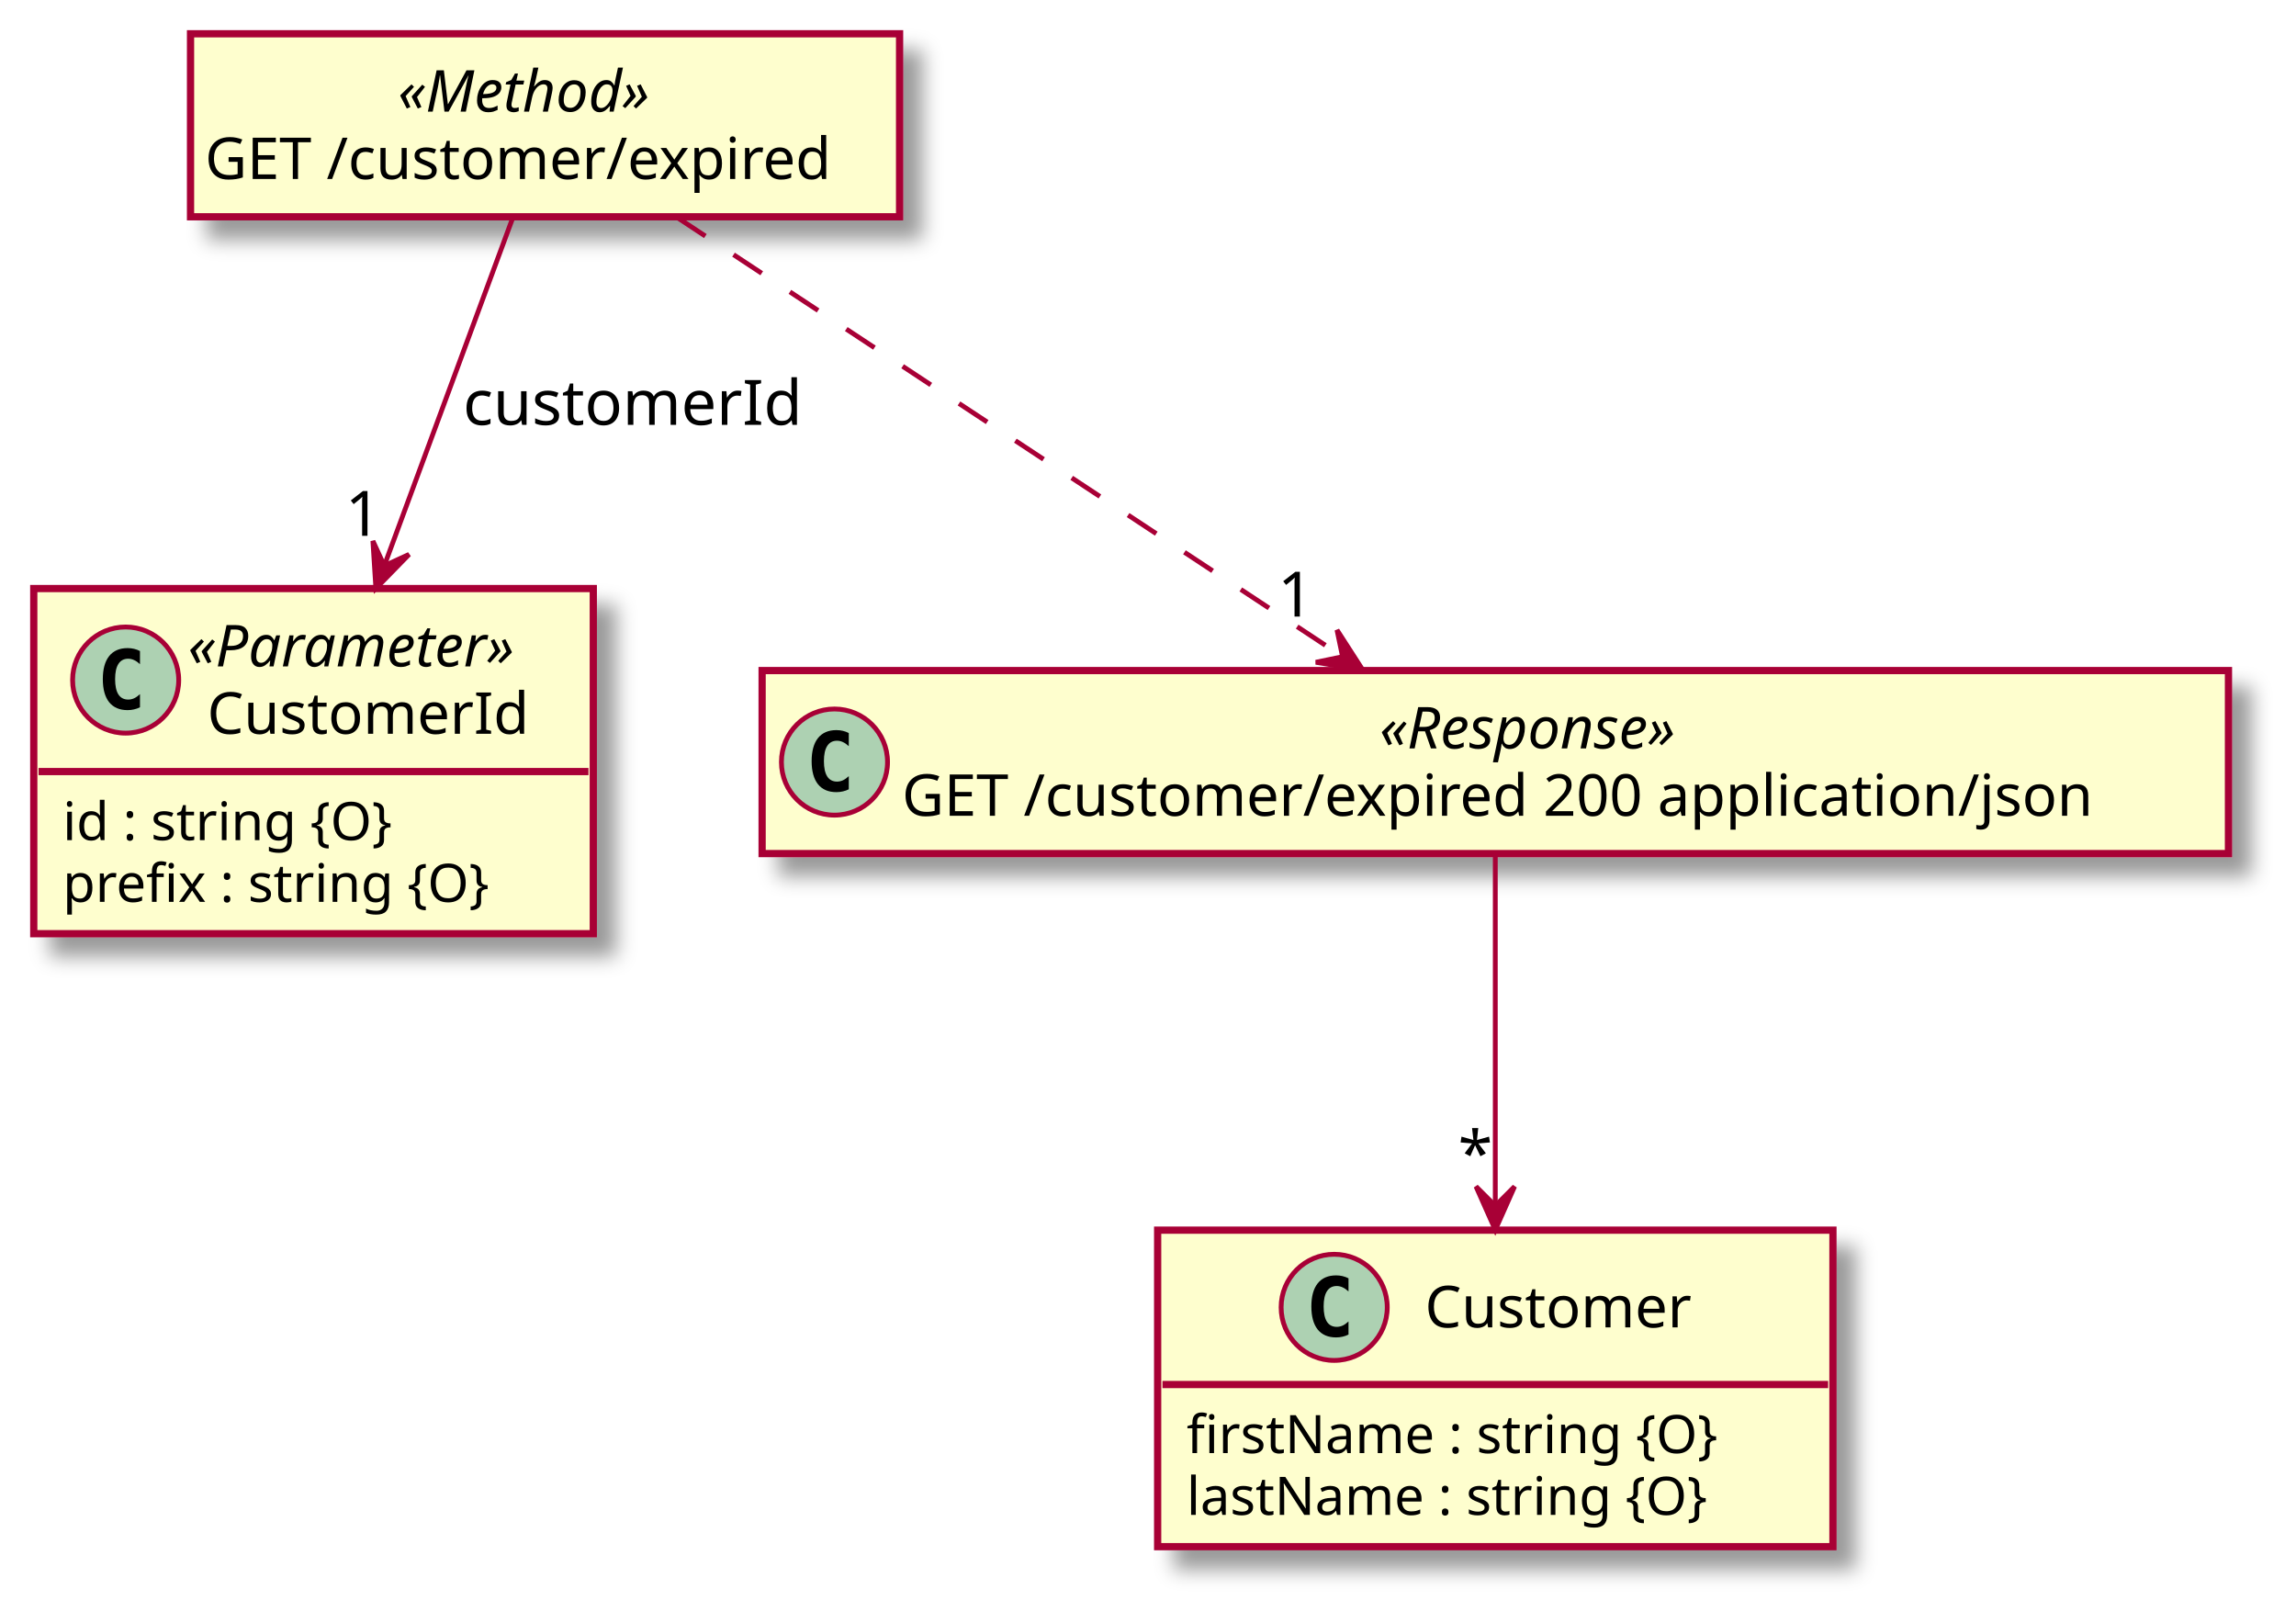
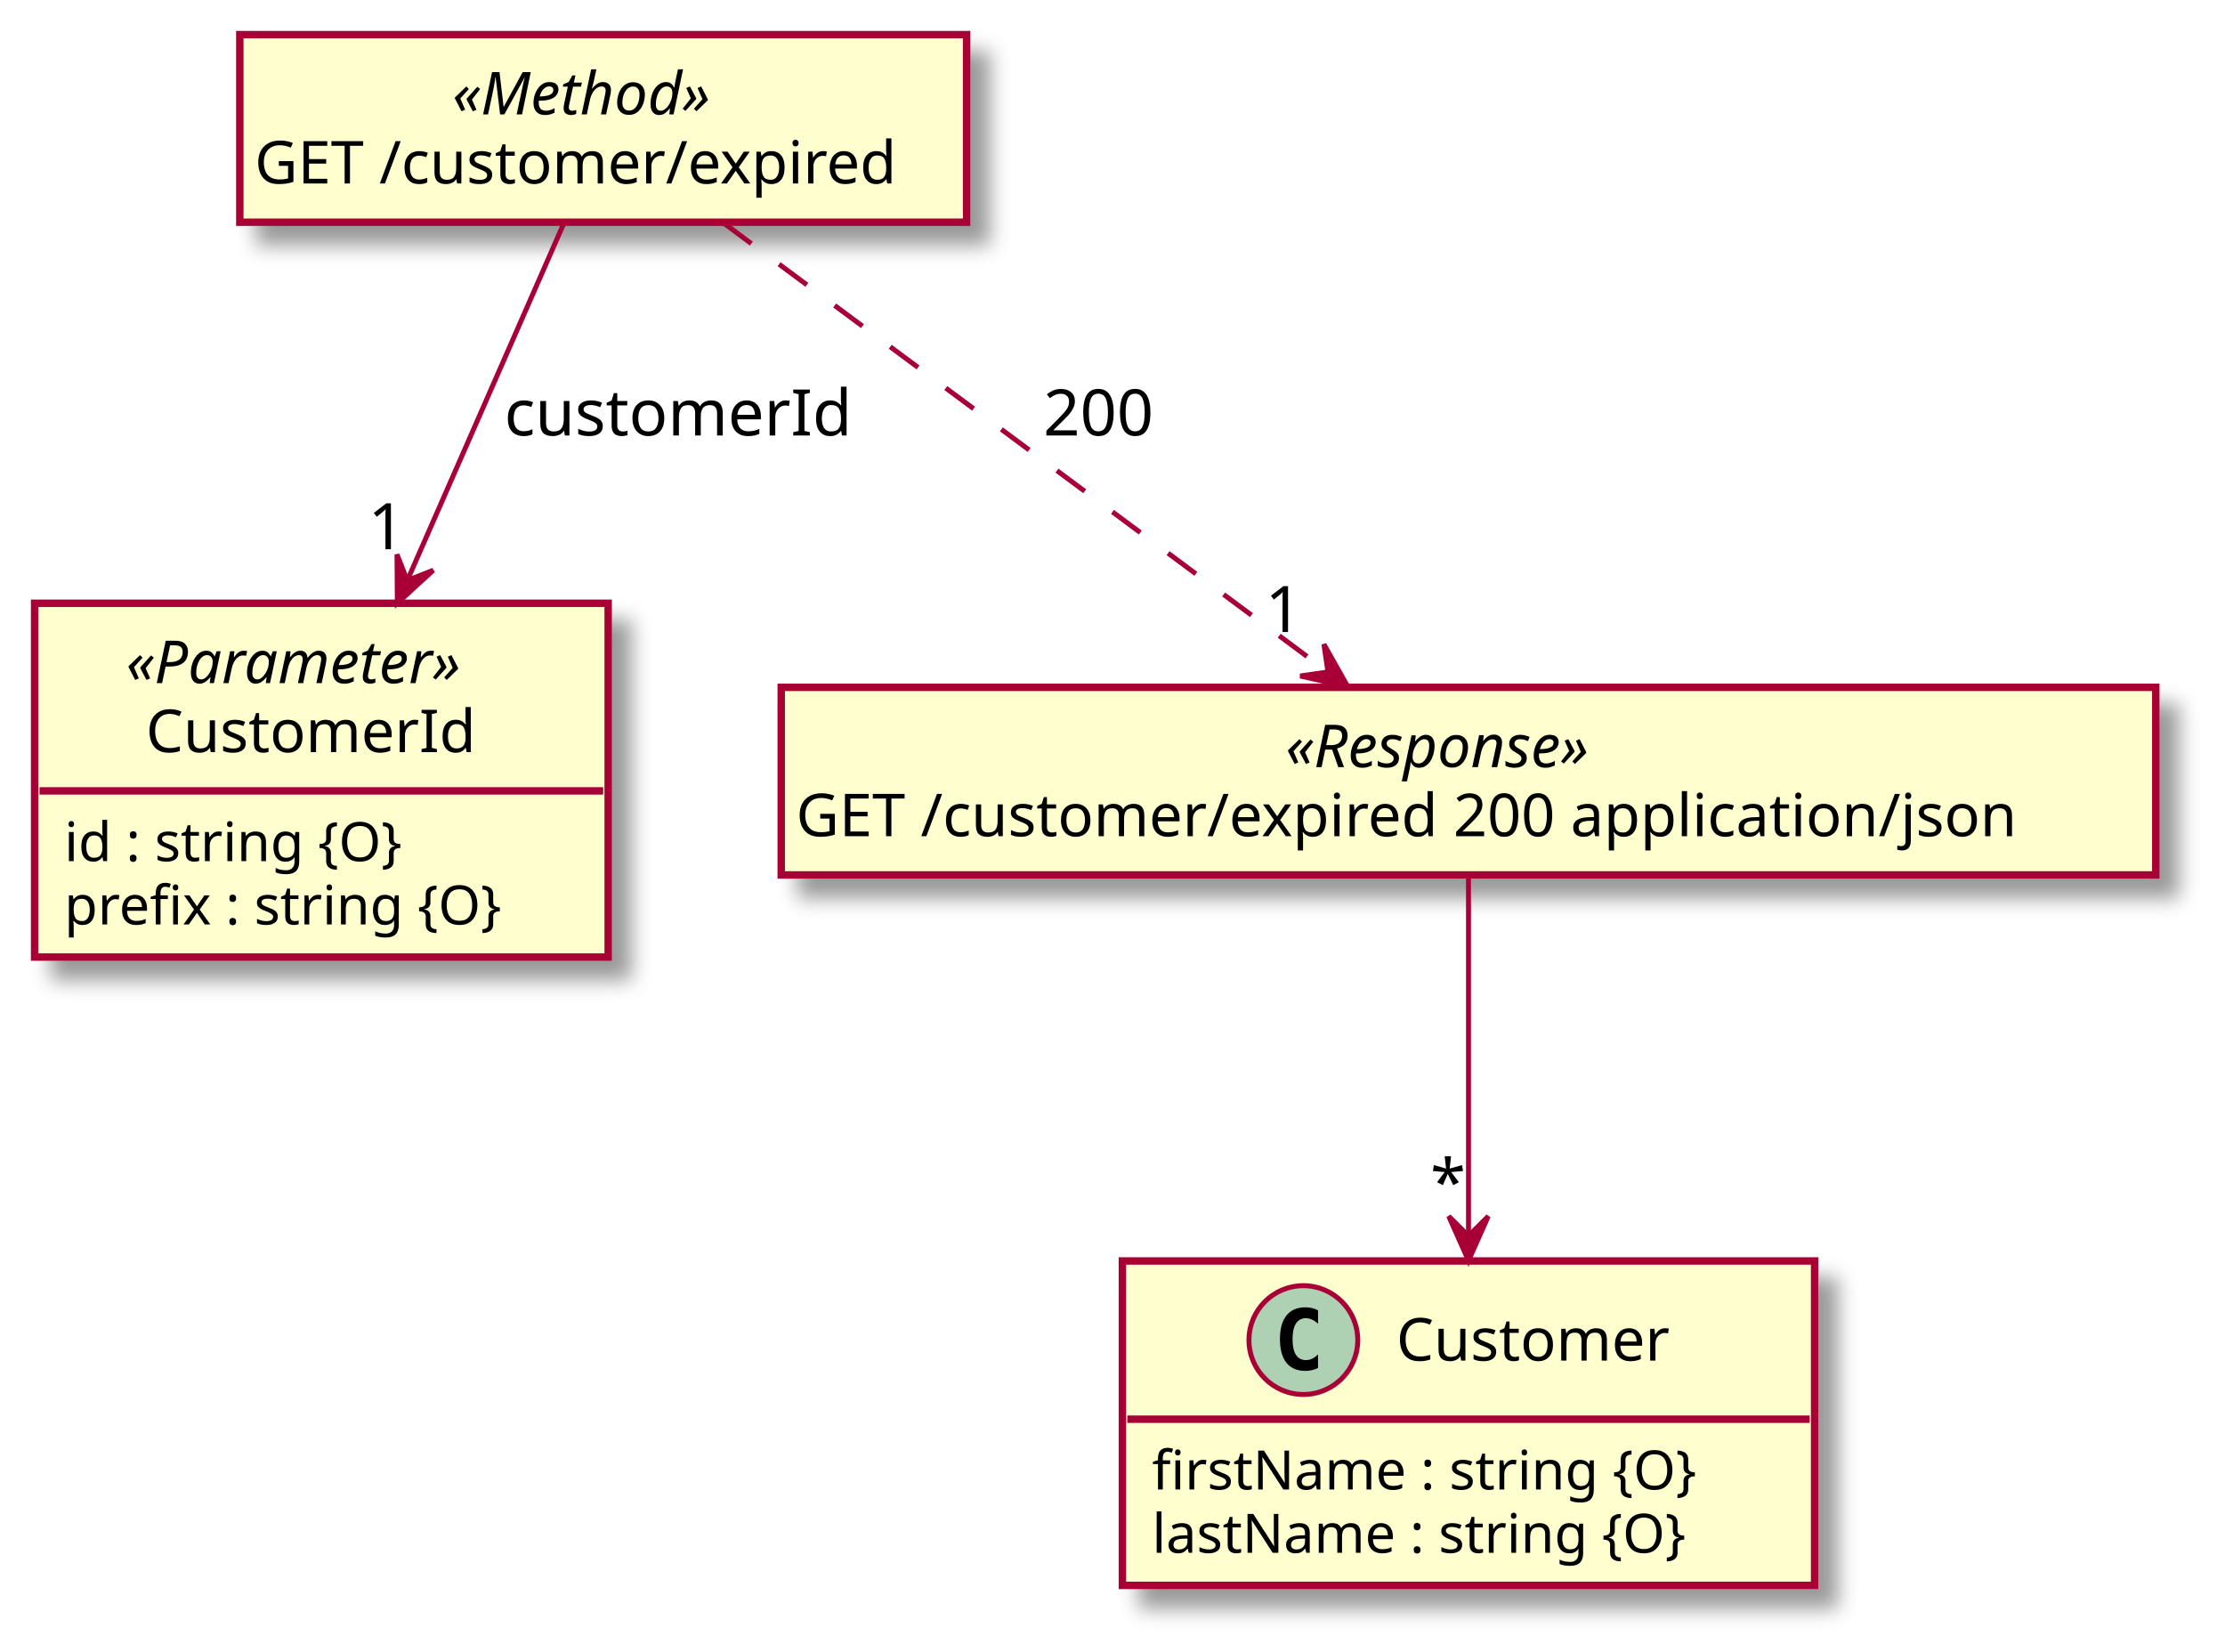
- <svg xmlns="http://www.w3.org/2000/svg" contentScriptType="application/ecmascript" contentStyleType="text/css" height="334px" preserveAspectRatio="none" style="width:476px;height:334px;" version="1.1" viewBox="0 0 476 334" width="476px" zoomAndPan="magnify">
+ <svg xmlns="http://www.w3.org/2000/svg" contentScriptType="application/ecmascript" contentStyleType="text/css" height="334px" preserveAspectRatio="none" style="width:450px;height:334px;" version="1.1" viewBox="0 0 450 334" width="450px" zoomAndPan="magnify">
  <defs>
-     <filter height="300%" id="fwxx872boibd7" width="300%" x="-1" y="-1">
+     <filter height="300%" id="fhhvaxcyf2o3h" width="300%" x="-1" y="-1">
      <feGaussianBlur result="blurOut" stdDeviation="2.0" />
      <feColorMatrix in="blurOut" result="blurOut2" type="matrix" values="0 0 0 0 0 0 0 0 0 0 0 0 0 0 0 0 0 0 .4 0" />
      <feOffset dx="4.0" dy="4.0" in="blurOut2" result="blurOut3" />
      <feBlend in="SourceGraphic" in2="blurOut3" mode="normal" />
    </filter>
  </defs>
  <g>
-     <rect codeLine="6" fill="#FEFECE" filter="url(#fwxx872boibd7)" height="65.609" id="Customer" style="stroke:#A80036;stroke-width:1.5;" width="140" x="240" y="255" />
-     <ellipse cx="276.6" cy="271" fill="#ADD1B2" rx="11" ry="11" style="stroke:#A80036;stroke-width:1.0;" />
-     <path d="M279.569,276.641 Q278.991,276.938 278.35,277.078 Q277.709,277.234 277.006,277.234 Q274.506,277.234 273.178,275.594 Q271.866,273.938 271.866,270.812 Q271.866,267.688 273.178,266.031 Q274.506,264.375 277.006,264.375 Q277.709,264.375 278.35,264.531 Q279.006,264.688 279.569,264.984 L279.569,267.703 Q278.944,267.125 278.35,266.859 Q277.756,266.578 277.131,266.578 Q275.788,266.578 275.1,267.656 Q274.413,268.719 274.413,270.812 Q274.413,272.906 275.1,273.984 Q275.788,275.047 277.131,275.047 Q277.756,275.047 278.35,274.781 Q278.944,274.5 279.569,273.922 L279.569,276.641 Z " fill="#000000" />
-     <text fill="#000000" font-family="sans-serif" font-size="12" lengthAdjust="spacing" textLength="60" x="295.4" y="275.154">Customer</text>
-     <line style="stroke:#A80036;stroke-width:1.5;" x1="241" x2="379" y1="287" y2="287" />
-     <text fill="#000000" font-family="sans-serif" font-size="11" lengthAdjust="spacing" textLength="128" x="246" y="301.21">firstName : string {O}</text>
-     <text fill="#000000" font-family="sans-serif" font-size="11" lengthAdjust="spacing" textLength="126" x="246" y="314.015">lastName : string {O}</text>
-     <rect codeLine="11" fill="#FEFECE" filter="url(#fwxx872boibd7)" height="71.547" id="CustomerId" style="stroke:#A80036;stroke-width:1.5;" width="116" x="7" y="122" />
-     <ellipse cx="26.05" cy="140.969" fill="#ADD1B2" rx="11" ry="11" style="stroke:#A80036;stroke-width:1.0;" />
-     <path d="M29.019,146.609 Q28.441,146.906 27.8,147.047 Q27.159,147.203 26.456,147.203 Q23.956,147.203 22.628,145.562 Q21.316,143.906 21.316,140.781 Q21.316,137.656 22.628,136 Q23.956,134.344 26.456,134.344 Q27.159,134.344 27.8,134.5 Q28.456,134.656 29.019,134.953 L29.019,137.672 Q28.394,137.094 27.8,136.828 Q27.206,136.547 26.581,136.547 Q25.238,136.547 24.55,137.625 Q23.863,138.688 23.863,140.781 Q23.863,142.875 24.55,143.953 Q25.238,145.016 26.581,145.016 Q27.206,145.016 27.8,144.75 Q28.394,144.469 29.019,143.891 L29.019,146.609 Z " fill="#000000" />
-     <text fill="#000000" font-family="sans-serif" font-size="12" font-style="italic" lengthAdjust="spacing" textLength="79" x="38.95" y="138.139">«Parameter»</text>
-     <text fill="#000000" font-family="sans-serif" font-size="12" lengthAdjust="spacing" textLength="71" x="42.95" y="152.107">CustomerId</text>
+     <rect codeLine="8" fill="#FEFECE" filter="url(#fhhvaxcyf2o3h)" height="65.609" id="Customer" style="stroke:#A80036;stroke-width:1.5;" width="140" x="227" y="255" />
+     <ellipse cx="263.6" cy="271" fill="#ADD1B2" rx="11" ry="11" style="stroke:#A80036;stroke-width:1.0;" />
+     <path d="M266.569,276.641 Q265.991,276.938 265.35,277.078 Q264.709,277.234 264.006,277.234 Q261.506,277.234 260.178,275.594 Q258.866,273.938 258.866,270.812 Q258.866,267.688 260.178,266.031 Q261.506,264.375 264.006,264.375 Q264.709,264.375 265.35,264.531 Q266.006,264.688 266.569,264.984 L266.569,267.703 Q265.944,267.125 265.35,266.859 Q264.756,266.578 264.131,266.578 Q262.788,266.578 262.1,267.656 Q261.413,268.719 261.413,270.812 Q261.413,272.906 262.1,273.984 Q262.788,275.047 264.131,275.047 Q264.756,275.047 265.35,274.781 Q265.944,274.5 266.569,273.922 L266.569,276.641 Z " fill="#000000" />
+     <text fill="#000000" font-family="sans-serif" font-size="12" lengthAdjust="spacing" textLength="60" x="282.4" y="275.154">Customer</text>
+     <line style="stroke:#A80036;stroke-width:1.5;" x1="228" x2="366" y1="287" y2="287" />
+     <text fill="#000000" font-family="sans-serif" font-size="11" lengthAdjust="spacing" textLength="128" x="233" y="301.21">firstName : string {O}</text>
+     <text fill="#000000" font-family="sans-serif" font-size="11" lengthAdjust="spacing" textLength="126" x="233" y="314.015">lastName : string {O}</text>
+     <rect codeLine="13" fill="#FEFECE" filter="url(#fhhvaxcyf2o3h)" height="71.547" id="CustomerId" style="stroke:#A80036;stroke-width:1.5;" width="116" x="7" y="122" />
+     <text fill="#000000" font-family="sans-serif" font-size="12" font-style="italic" lengthAdjust="spacing" textLength="79" x="25.5" y="138.139">«Parameter»</text>
+     <text fill="#000000" font-family="sans-serif" font-size="12" lengthAdjust="spacing" textLength="71" x="29.5" y="152.107">CustomerId</text>
    <line style="stroke:#A80036;stroke-width:1.5;" x1="8" x2="122" y1="159.938" y2="159.938" />
    <text fill="#000000" font-family="sans-serif" font-size="11" lengthAdjust="spacing" textLength="82" x="13" y="174.148">id : string {O}</text>
    <text fill="#000000" font-family="sans-serif" font-size="11" lengthAdjust="spacing" textLength="104" x="13" y="186.953">prefix : string {O}</text>
-     <rect codeLine="16" fill="#FEFECE" filter="url(#fwxx872boibd7)" height="37.938" id="GET /customer/expired" style="stroke:#A80036;stroke-width:1.5;" width="147" x="39.5" y="7" />
-     <text fill="#000000" font-family="sans-serif" font-size="12" font-style="italic" lengthAdjust="spacing" textLength="61" x="82.5" y="23.139">«Method»</text>
-     <text fill="#000000" font-family="sans-serif" font-size="12" lengthAdjust="spacing" textLength="141" x="42.5" y="37.107">GET /customer/expired</text>
-     <rect codeLine="19" fill="#FEFECE" filter="url(#fwxx872boibd7)" height="37.938" id="GET /customer/expired 200 application/json" style="stroke:#A80036;stroke-width:1.5;" width="304" x="158" y="139" />
-     <ellipse cx="173" cy="157.969" fill="#ADD1B2" rx="11" ry="11" style="stroke:#A80036;stroke-width:1.0;" />
-     <path d="M175.969,163.609 Q175.391,163.906 174.75,164.047 Q174.109,164.203 173.406,164.203 Q170.906,164.203 169.578,162.562 Q168.266,160.906 168.266,157.781 Q168.266,154.656 169.578,153 Q170.906,151.344 173.406,151.344 Q174.109,151.344 174.75,151.5 Q175.406,151.656 175.969,151.953 L175.969,154.672 Q175.344,154.094 174.75,153.828 Q174.156,153.547 173.531,153.547 Q172.188,153.547 171.5,154.625 Q170.812,155.688 170.812,157.781 Q170.812,159.875 171.5,160.953 Q172.188,162.016 173.531,162.016 Q174.156,162.016 174.75,161.75 Q175.344,161.469 175.969,160.891 L175.969,163.609 Z " fill="#000000" />
-     <text fill="#000000" font-family="sans-serif" font-size="12" font-style="italic" lengthAdjust="spacing" textLength="74" x="286" y="155.139">«Response»</text>
-     <text fill="#000000" font-family="sans-serif" font-size="12" lengthAdjust="spacing" textLength="272" x="187" y="169.107">GET /customer/expired 200 application/json</text>
-     <path codeLine="22" d="M106.33,45.08 C99.47,63.65 88.57,93.17 79.68,117.24 " fill="none" id="GET /customer/expired-to-CustomerId" style="stroke:#A80036;stroke-width:1.0;" />
-     <polygon fill="#A80036" points="77.93,121.97,84.81,114.922,79.668,117.282,77.309,112.141,77.93,121.97" style="stroke:#A80036;stroke-width:1.0;" />
-     <text fill="#000000" font-family="sans-serif" font-size="13" lengthAdjust="spacing" textLength="72" x="96" y="88.067">customerId</text>
-     <text fill="#000000" font-family="sans-serif" font-size="13" lengthAdjust="spacing" textLength="8" x="71.576" y="111.065">1</text>
-     <path codeLine="24" d="M310,177.07 C310,195.92 310,226.01 310,249.94 " fill="none" id="GET /customer/expired 200 application/json-to-Customer" style="stroke:#A80036;stroke-width:1.0;" />
-     <polygon fill="#A80036" points="310,254.95,314,245.95,310,249.95,306,245.95,310,254.95" style="stroke:#A80036;stroke-width:1.0;" />
-     <text fill="#000000" font-family="sans-serif" font-size="13" lengthAdjust="spacing" textLength="7" x="302.278" y="243.707">*</text>
-     <path codeLine="26" d="M140.39,45.08 C176.46,68.88 239.76,110.65 277.99,135.88 " fill="none" id="GET /customer/expired-to-GET /customer/expired 200 application/json" style="stroke:#A80036;stroke-width:1.0;stroke-dasharray:7.0,7.0;" />
-     <polygon fill="#A80036" points="282.52,138.87,277.185,130.591,278.338,136.13,272.8,137.283,282.52,138.87" style="stroke:#A80036;stroke-width:1.0;" />
-     <text fill="#000000" font-family="sans-serif" font-size="13" lengthAdjust="spacing" textLength="8" x="264.879" y="127.811">1</text>
+     <rect codeLine="18" fill="#FEFECE" filter="url(#fhhvaxcyf2o3h)" height="37.938" id="GET /customer/expired" style="stroke:#A80036;stroke-width:1.5;" width="147" x="48.5" y="7" />
+     <text fill="#000000" font-family="sans-serif" font-size="12" font-style="italic" lengthAdjust="spacing" textLength="61" x="91.5" y="23.139">«Method»</text>
+     <text fill="#000000" font-family="sans-serif" font-size="12" lengthAdjust="spacing" textLength="141" x="51.5" y="37.107">GET /customer/expired</text>
+     <rect codeLine="21" fill="#FEFECE" filter="url(#fhhvaxcyf2o3h)" height="37.938" id="GET /customer/expired 200 application/json" style="stroke:#A80036;stroke-width:1.5;" width="278" x="158" y="139" />
+     <text fill="#000000" font-family="sans-serif" font-size="12" font-style="italic" lengthAdjust="spacing" textLength="74" x="260" y="155.139">«Response»</text>
+     <text fill="#000000" font-family="sans-serif" font-size="12" lengthAdjust="spacing" textLength="272" x="161" y="169.107">GET /customer/expired 200 application/json</text>
+     <path codeLine="24" d="M114.07,45.08 C105.93,63.65 92.99,93.17 82.44,117.24 " fill="none" id="GET /customer/expired-to-CustomerId" style="stroke:#A80036;stroke-width:1.0;" />
+     <polygon fill="#A80036" points="80.36,121.97,87.624,115.32,82.359,117.387,80.291,112.121,80.36,121.97" style="stroke:#A80036;stroke-width:1.0;" />
+     <text fill="#000000" font-family="sans-serif" font-size="13" lengthAdjust="spacing" textLength="72" x="102" y="88.067">customerId</text>
+     <text fill="#000000" font-family="sans-serif" font-size="13" lengthAdjust="spacing" textLength="8" x="74.454" y="111.065">1</text>
+     <path codeLine="26" d="M297,177.07 C297,195.92 297,226.01 297,249.94 " fill="none" id="GET /customer/expired 200 application/json-to-Customer" style="stroke:#A80036;stroke-width:1.0;" />
+     <polygon fill="#A80036" points="297,254.95,301,245.95,297,249.95,293,245.95,297,254.95" style="stroke:#A80036;stroke-width:1.0;" />
+     <text fill="#000000" font-family="sans-serif" font-size="13" lengthAdjust="spacing" textLength="7" x="289.278" y="243.707">*</text>
+     <path codeLine="28" d="M146.33,45.08 C178.37,68.88 234.6,110.65 268.56,135.88 " fill="none" id="GET /customer/expired-to-GET /customer/expired 200 application/json" style="stroke:#A80036;stroke-width:1.0;stroke-dasharray:7.0,7.0;" />
+     <polygon fill="#A80036" points="272.59,138.87,267.756,130.289,268.578,135.886,262.981,136.708,272.59,138.87" style="stroke:#A80036;stroke-width:1.0;" />
+     <text fill="#000000" font-family="sans-serif" font-size="13" lengthAdjust="spacing" textLength="24" x="211" y="88.067">200</text>
+     <text fill="#000000" font-family="sans-serif" font-size="13" lengthAdjust="spacing" textLength="8" x="255.889" y="127.811">1</text>
  </g>
</svg>
